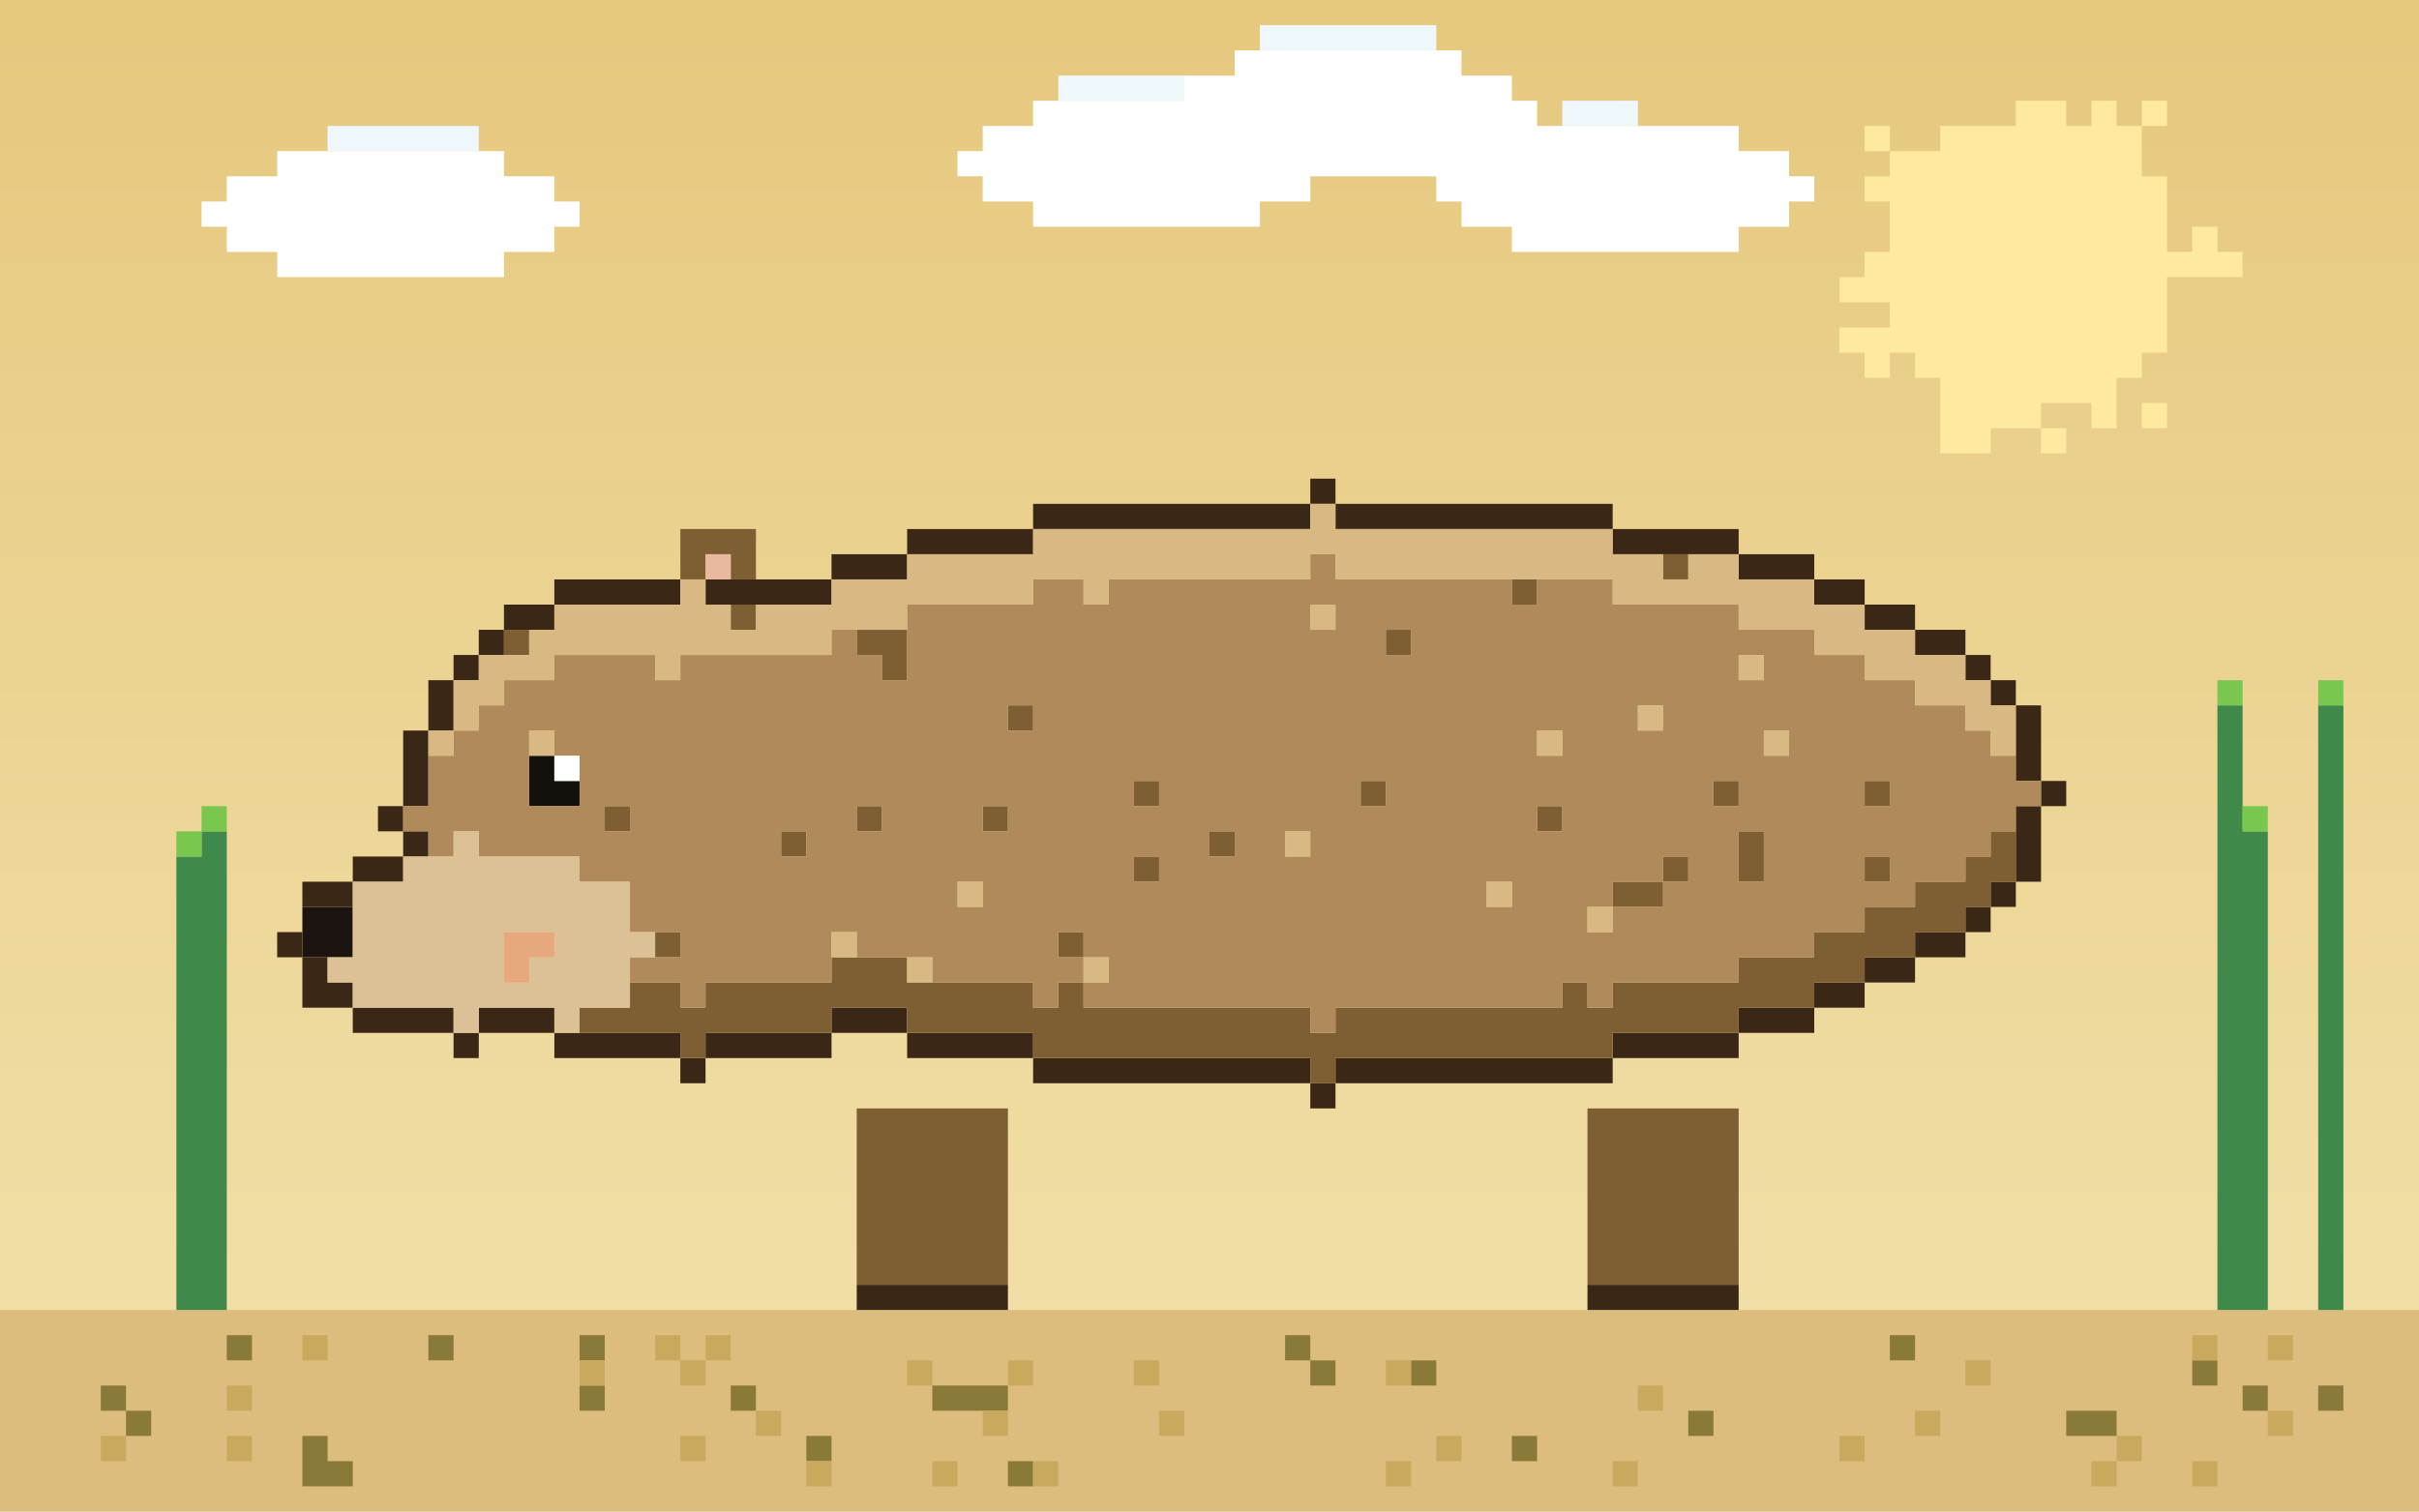
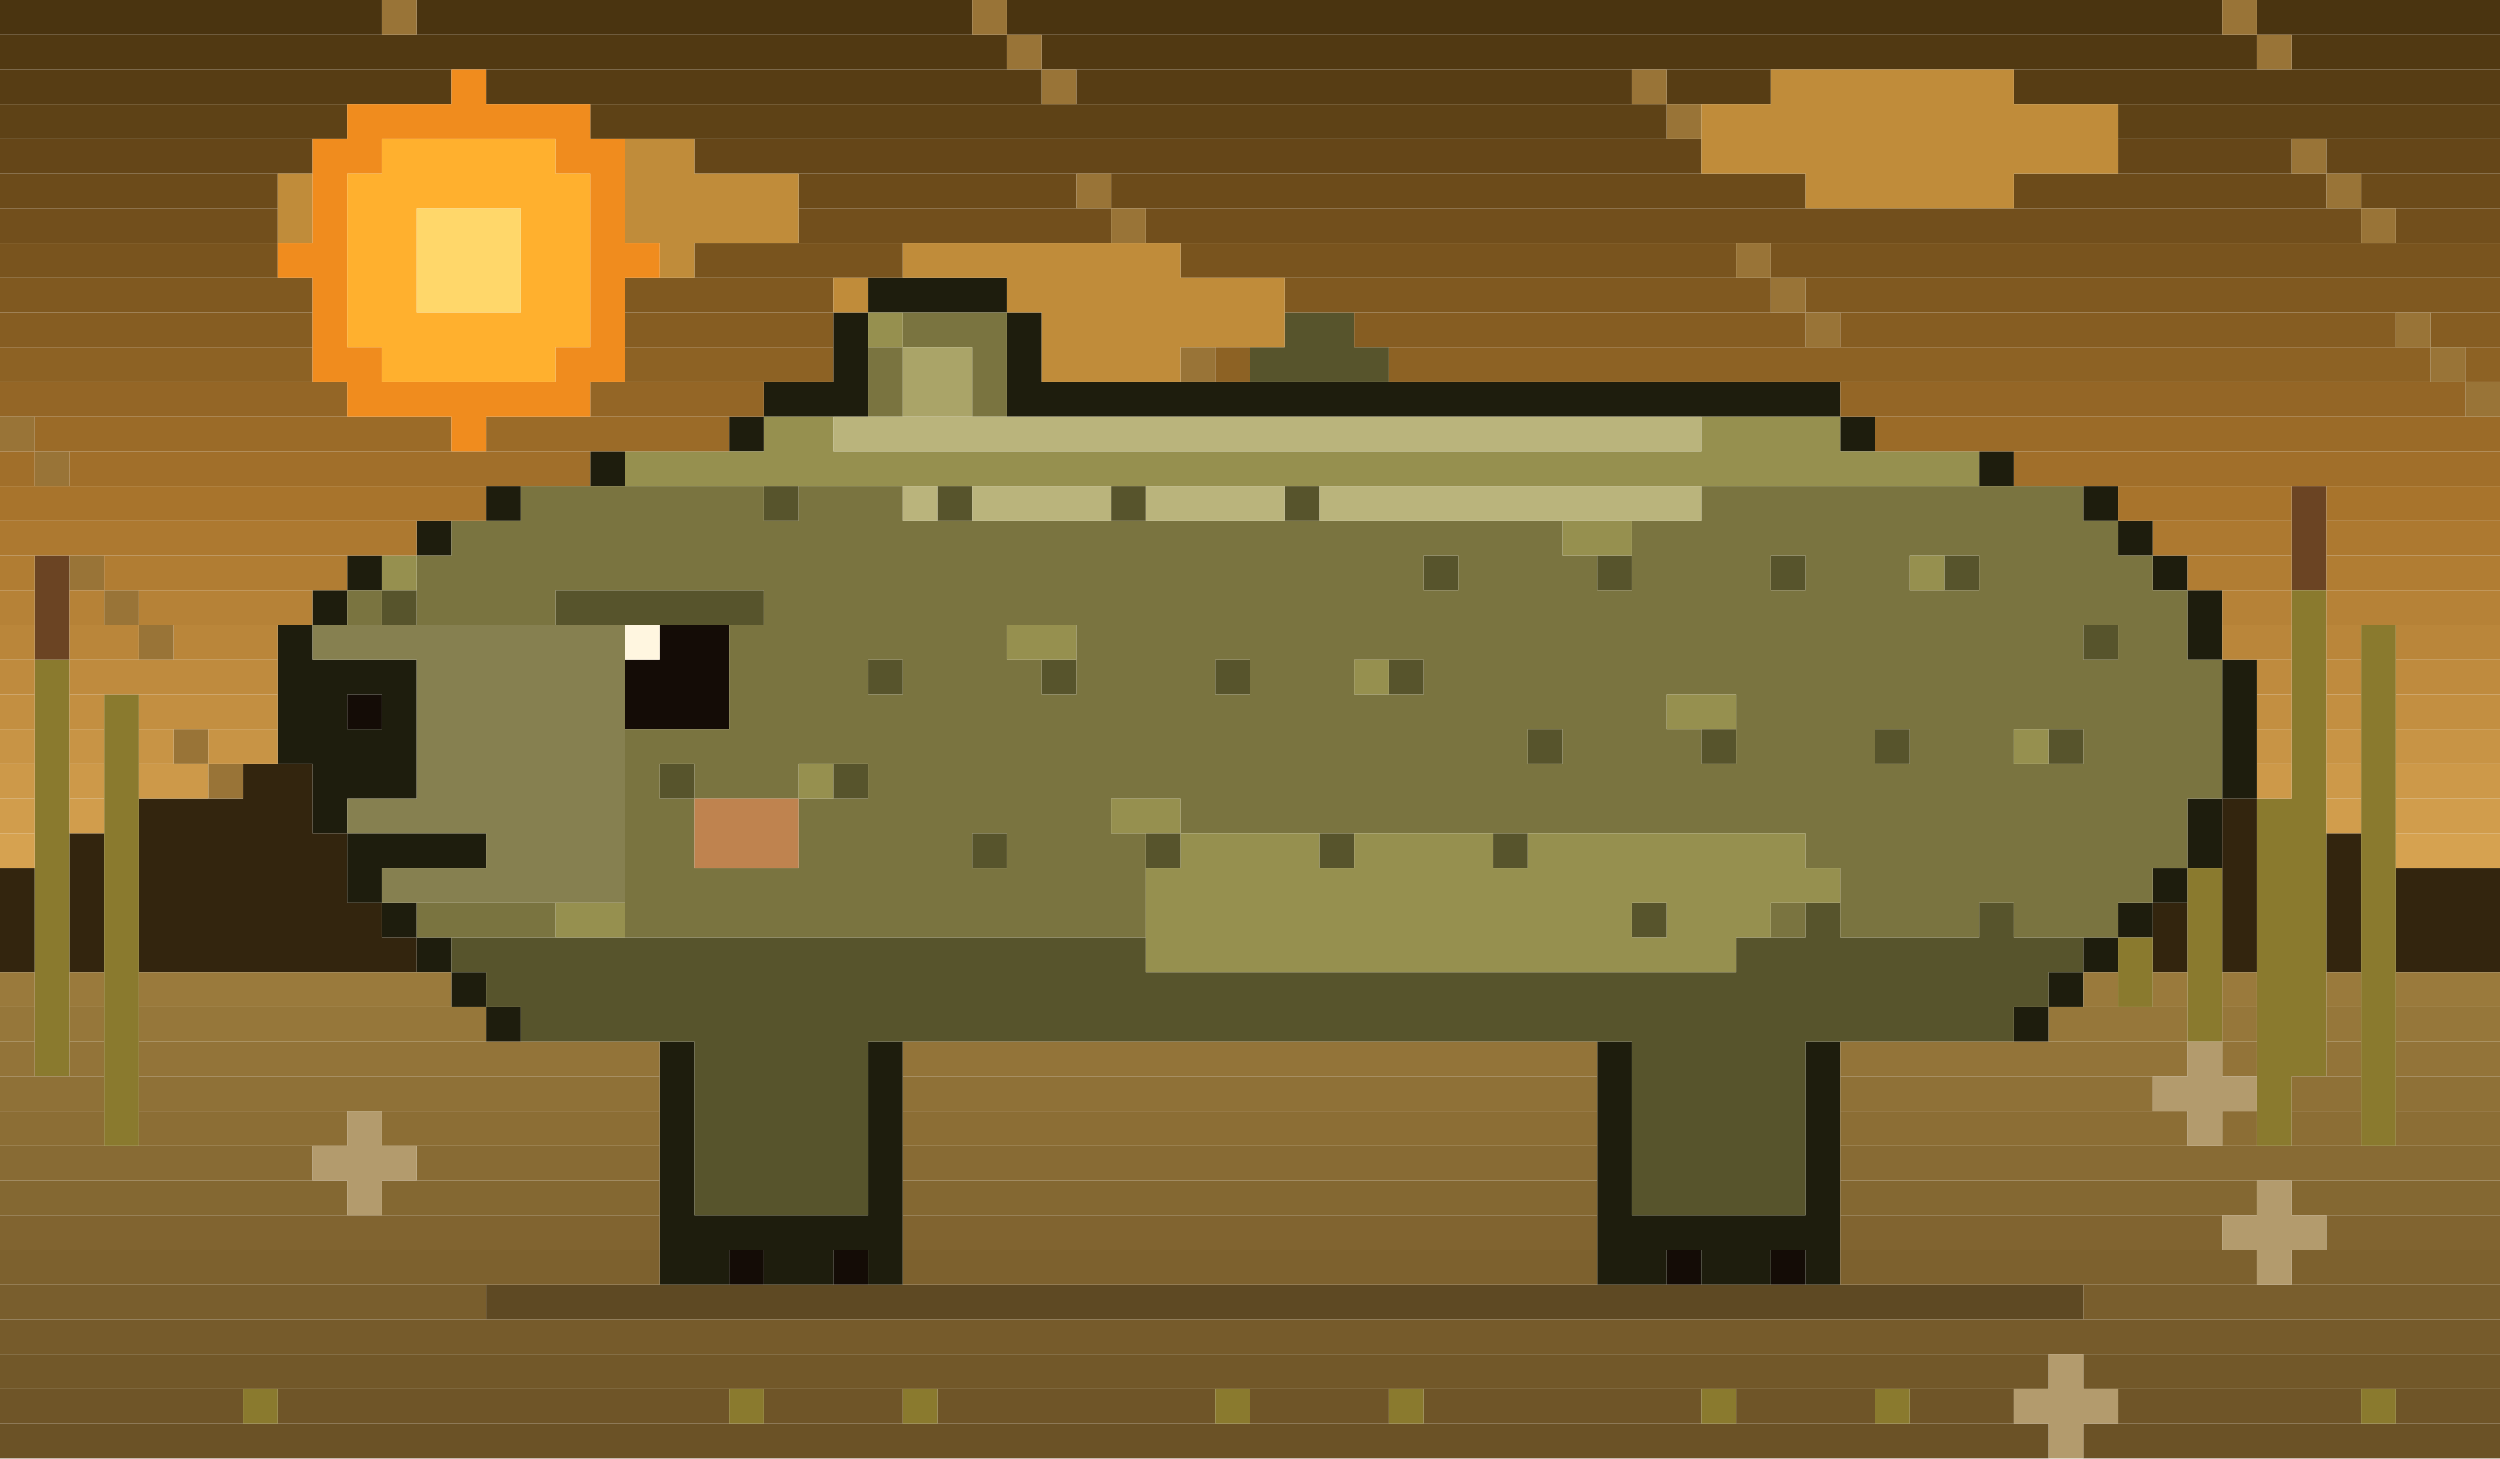
- <svg xmlns="http://www.w3.org/2000/svg" viewBox="0 0 480 300">
-   <defs>
-     <linearGradient id="g" x1="0" y1="0" x2="0" y2="1">
-       <stop offset="0" stop-color="#e6c87e" />
-       <stop offset="1" stop-color="#f2e2ac" />
-     </linearGradient>
-   </defs>
-   <rect width="480" height="300" fill="url(#g)" />
-   <rect y="260" width="480" height="40" fill="#dcbd7e" />
-   <path fill="#14100c" d="M105 150h5v5H105zM105 155h10v5H105z" />
-   <path fill="#1c1410" d="M60 180h10v5H60zM60 185h10v5H60z" />
-   <path fill="#3a2716" d="M260 95h5v5H260zM205 100h55v5H205zM265 100h55v5H265zM180 105h25v5H180zM320 105h25v5H320zM165 110h15v5H165zM345 110h15v5H345zM110 115h25v5H110zM140 115h25v5H140zM360 115h10v5H360zM100 120h10v5H100zM370 120h10v5H370zM95 125h5v5H95zM380 125h10v5H380zM90 130h5v5H90zM390 130h5v5H390zM85 135h5v5H85zM395 135h5v5H395zM85 140h5v5H85zM400 140h5v5H400zM80 145h5v5H80zM400 145h5v5H400zM80 150h5v5H80zM400 150h5v5H400zM80 155h5v5H80zM405 155h5v5H405zM75 160h5v5H75zM400 160h5v5H400zM80 165h5v5H80zM400 165h5v5H400zM70 170h10v5H70zM400 170h5v5H400zM60 175h10v5H60zM395 175h5v5H395zM390 180h5v5H390zM55 185h5v5H55zM380 185h10v5H380zM60 190h5v5H60zM370 190h10v5H370zM60 195h10v5H60zM360 195h10v5H360zM70 200h20v5H70zM95 200h15v5H95zM165 200h15v5H165zM345 200h15v5H345zM90 205h5v5H90zM110 205h25v5H110zM140 205h25v5H140zM180 205h25v5H180zM320 205h25v5H320zM135 210h5v5H135zM205 210h55v5H205zM265 210h55v5H265zM260 215h5v5H260zM170 255h30v5H170zM315 255h30v5H315z" />
-   <path fill="#3f8a4a" d="M440 140h5v5H440zM460 140h5v5H460zM440 145h5v5H440zM460 145h5v5H460zM440 150h5v5H440zM460 150h5v5H460zM440 155h5v5H440zM460 155h5v5H460zM440 160h5v5H440zM460 160h5v5H460zM40 165h5v5H40zM440 165h10v5H440zM460 165h5v5H460zM35 170h10v5H35zM440 170h10v5H440zM460 170h5v5H460zM35 175h10v5H35zM440 175h10v5H440zM460 175h5v5H460zM35 180h10v5H35zM440 180h10v5H440zM460 180h5v5H460zM35 185h10v5H35zM440 185h10v5H440zM460 185h5v5H460zM35 190h10v5H35zM440 190h10v5H440zM460 190h5v5H460zM35 195h10v5H35zM440 195h10v5H440zM460 195h5v5H460zM35 200h10v5H35zM440 200h10v5H440zM460 200h5v5H460zM35 205h10v5H35zM440 205h10v5H440zM460 205h5v5H460zM35 210h10v5H35zM440 210h10v5H440zM460 210h5v5H460zM35 215h10v5H35zM440 215h10v5H440zM460 215h5v5H460zM35 220h10v5H35zM440 220h10v5H440zM460 220h5v5H460zM35 225h10v5H35zM440 225h10v5H440zM460 225h5v5H460zM35 230h10v5H35zM440 230h10v5H440zM460 230h5v5H460zM35 235h10v5H35zM440 235h10v5H440zM460 235h5v5H460zM35 240h10v5H35zM440 240h10v5H440zM460 240h5v5H460zM35 245h10v5H35zM440 245h10v5H440zM460 245h5v5H460zM35 250h10v5H35zM440 250h10v5H440zM460 250h5v5H460zM35 255h10v5H35zM440 255h10v5H440zM460 255h5v5H460z" />
-   <path fill="#7ac74f" d="M440 135h5v5H440zM460 135h5v5H460zM40 160h5v5H40zM445 160h5v5H445zM35 165h5v5H35z" />
-   <path fill="#7d5f33" d="M135 105h15v5H135zM135 110h5v5H135zM145 110h5v5H145zM330 110h5v5H330zM300 115h5v5H300zM145 120h5v5H145zM100 125h5v5H100zM170 125h10v5H170zM275 125h5v5H275zM175 130h5v5H175zM200 140h5v5H200zM225 155h5v5H225zM270 155h5v5H270zM340 155h5v5H340zM370 155h5v5H370zM120 160h5v5H120zM170 160h5v5H170zM195 160h5v5H195zM305 160h5v5H305zM155 165h5v5H155zM240 165h5v5H240zM345 165h5v5H345zM395 165h5v5H395zM225 170h5v5H225zM330 170h5v5H330zM345 170h5v5H345zM370 170h5v5H370zM390 170h10v5H390zM320 175h10v5H320zM380 175h15v5H380zM370 180h20v5H370zM130 185h5v5H130zM210 185h5v5H210zM360 185h20v5H360zM165 190h15v5H165zM345 190h25v5H345zM125 195h10v5H125zM140 195h65v5H140zM210 195h5v5H210zM310 195h5v5H310zM320 195h40v5H320zM115 200h50v5H115zM180 200h80v5H180zM265 200h80v5H265zM135 205h5v5H135zM205 205h115v5H205zM260 210h5v5H260zM170 220h30v5H170zM315 220h30v5H315zM170 225h30v5H170zM315 225h30v5H315zM170 230h30v5H170zM315 230h30v5H315zM170 235h30v5H170zM315 235h30v5H315zM170 240h30v5H170zM315 240h30v5H315zM170 245h30v5H170zM315 245h30v5H315zM170 250h30v5H170zM315 250h30v5H315z" />
-   <path fill="#8a7a3a" d="M45 265h5v5H45zM85 265h5v5H85zM115 265h5v5H115zM255 265h5v5H255zM375 265h5v5H375zM260 270h5v5H260zM280 270h5v5H280zM435 270h5v5H435zM20 275h5v5H20zM115 275h5v5H115zM145 275h5v5H145zM185 275h15v5H185zM445 275h5v5H445zM460 275h5v5H460zM25 280h5v5H25zM335 280h5v5H335zM410 280h10v5H410zM60 285h5v5H60zM160 285h5v5H160zM300 285h5v5H300zM60 290h10v5H60zM200 290h5v5H200z" />
-   <path fill="#b08a5a" d="M260 110h5v5H260zM205 115h10v5H205zM220 115h80v5H220zM305 115h15v5H305zM180 120h80v5H180zM265 120h80v5H265zM165 125h5v5H165zM180 125h95v5H180zM280 125h80v5H280zM110 130h20v5H110zM135 130h40v5H135zM180 130h165v5H180zM350 130h20v5H350zM100 135h280v5H100zM95 140h105v5H95zM205 140h120v5H205zM330 140h60v5H330zM90 145h15v5H90zM110 145h195v5H110zM310 145h40v5H310zM355 145h40v5H355zM85 150h20v5H85zM115 150h285v5H115zM85 155h20v5H85zM115 155h110v5H115zM230 155h40v5H230zM275 155h65v5H275zM345 155h25v5H345zM375 155h30v5H375zM80 160h40v5H80zM125 160h45v5H125zM175 160h20v5H175zM200 160h105v5H200zM310 160h90v5H310zM85 165h5v5H85zM95 165h60v5H95zM160 165h80v5H160zM245 165h10v5H245zM260 165h85v5H260zM350 165h45v5H350zM115 170h110v5H115zM230 170h100v5H230zM335 170h10v5H335zM350 170h20v5H350zM375 170h15v5H375zM125 175h65v5H125zM195 175h100v5H195zM300 175h20v5H300zM330 175h50v5H330zM125 180h190v5H125zM320 180h50v5H320zM135 185h30v5H135zM170 185h40v5H170zM215 185h145v5H215zM125 190h40v5H125zM185 190h30v5H185zM220 190h125v5H220zM135 195h5v5H135zM205 195h5v5H205zM215 195h95v5H215zM315 195h5v5H315zM260 200h5v5H260z" />
-   <path fill="#c9a95e" d="M60 265h5v5H60zM130 265h5v5H130zM140 265h5v5H140zM435 265h5v5H435zM450 265h5v5H450zM115 270h5v5H115zM135 270h5v5H135zM180 270h5v5H180zM200 270h5v5H200zM225 270h5v5H225zM275 270h5v5H275zM390 270h5v5H390zM45 275h5v5H45zM325 275h5v5H325zM150 280h5v5H150zM195 280h5v5H195zM230 280h5v5H230zM380 280h5v5H380zM450 280h5v5H450zM20 285h5v5H20zM45 285h5v5H45zM135 285h5v5H135zM285 285h5v5H285zM365 285h5v5H365zM420 285h5v5H420zM160 290h5v5H160zM185 290h5v5H185zM205 290h5v5H205zM275 290h5v5H275zM320 290h5v5H320zM415 290h5v5H415zM435 290h5v5H435z" />
-   <path fill="#d9b983" d="M260 100h5v5H260zM205 105h115v5H205zM180 110h80v5H180zM265 110h65v5H265zM335 110h10v5H335zM135 115h5v5H135zM165 115h40v5H165zM215 115h5v5H215zM320 115h40v5H320zM110 120h35v5H110zM150 120h30v5H150zM260 120h5v5H260zM345 120h25v5H345zM105 125h60v5H105zM360 125h20v5H360zM95 130h15v5H95zM130 130h5v5H130zM345 130h5v5H345zM370 130h20v5H370zM90 135h10v5H90zM380 135h15v5H380zM90 140h5v5H90zM325 140h5v5H325zM390 140h10v5H390zM85 145h5v5H85zM105 145h5v5H105zM305 145h5v5H305zM350 145h5v5H350zM395 145h5v5H395zM255 165h5v5H255zM190 175h5v5H190zM295 175h5v5H295zM315 180h5v5H315zM165 185h5v5H165zM180 190h5v5H180zM215 190h5v5H215z" />
-   <path fill="#dcc096" d="M90 165h5v5H90zM80 170h35v5H80zM70 175h55v5H70zM70 180h55v5H70zM70 185h30v5H70zM110 185h20v5H110zM65 190h35v5H65zM105 190h20v5H105zM70 195h55v5H70zM90 200h5v5H90zM110 200h5v5H110z" />
-   <path fill="#e8a87e" d="M100 185h10v5H100zM100 190h5v5H100z" />
-   <path fill="#e8b8a0" d="M140 110h5v5H140z" />
-   <path fill="#eef8fc" d="M250 5h35v5H250zM210 15h25v5H210zM310 20h15v5H310zM65 25h30v5H65z" />
-   <path fill="#ffe9a0" d="M400 20h10v5H400zM415 20h5v5H415zM425 20h5v5H425zM370 25h5v5H370zM385 25h40v5H385zM375 30h50v5H375zM370 35h60v5H370zM375 40h55v5H375zM375 45h55v5H375zM435 45h5v5H435zM370 50h75v5H370zM365 55h65v5H365zM375 60h55v5H375zM365 65h65v5H365zM370 70h5v5H370zM380 70h45v5H380zM385 75h35v5H385zM385 80h20v5H385zM415 80h5v5H415zM425 80h5v5H425zM385 85h10v5H385zM405 85h5v5H405z" />
-   <path fill="#ffffff" d="M245 10h45v5H245zM235 15h65v5H235zM205 20h100v5H205zM195 25h150v5H195zM55 30h45v5H55zM190 30h165v5H190zM45 35h65v5H45zM195 35h65v5H195zM285 35h75v5H285zM40 40h75v5H40zM205 40h45v5H205zM290 40h65v5H290zM45 45h65v5H45zM300 45h45v5H300zM55 50h45v5H55zM110 150h5v5H110z" />
+ <svg xmlns="http://www.w3.org/2000/svg" viewBox="0 0 432 252">
+   <path fill="#140c06" d="M114 108h12v6H114zM108 114h18v6H108zM60 120h6v6H60zM108 120h18v6H108zM126 216h6v6H126zM144 216h6v6H144zM288 216h6v6H288zM306 216h6v6H306z" />
+   <path fill="#1e1d0d" d="M150 48h24v6H150zM144 54h6v6H144zM174 54h6v6H174zM144 60h6v6H144zM174 60h6v6H174zM132 66h18v6H132zM174 66h144v6H174zM126 72h6v6H126zM318 72h6v6H318zM102 78h6v6H102zM342 78h6v6H342zM84 84h6v6H84zM360 84h6v6H360zM72 90h6v6H72zM366 90h6v6H366zM60 96h6v6H60zM372 96h6v6H372zM54 102h6v6H54zM378 102h6v6H378zM48 108h6v6H48zM378 108h6v6H378zM48 114h24v6H48zM384 114h6v6H384zM48 120h12v6H48zM66 120h6v6H66zM384 120h6v6H384zM48 126h24v6H48zM384 126h6v6H384zM54 132h18v6H54zM384 132h6v6H384zM54 138h6v6H54zM378 138h6v6H378zM60 144h24v6H60zM378 144h6v6H378zM60 150h6v6H60zM372 150h6v6H372zM66 156h6v6H66zM366 156h6v6H366zM72 162h6v6H72zM360 162h6v6H360zM78 168h6v6H78zM354 168h6v6H354zM84 174h6v6H84zM348 174h6v6H348zM114 180h6v6H114zM150 180h6v6H150zM276 180h6v6H276zM312 180h6v6H312zM114 186h6v6H114zM150 186h6v6H150zM276 186h6v6H276zM312 186h6v6H312zM114 192h6v6H114zM150 192h6v6H150zM276 192h6v6H276zM312 192h6v6H312zM114 198h6v6H114zM150 198h6v6H150zM276 198h6v6H276zM312 198h6v6H312zM114 204h6v6H114zM150 204h6v6H150zM276 204h6v6H276zM312 204h6v6H312zM114 210h42v6H114zM276 210h42v6H276zM114 216h12v6H114zM132 216h12v6H132zM150 216h6v6H150zM276 216h12v6H276zM294 216h12v6H294zM312 216h6v6H312z" />
+   <path fill="#33250e" d="M42 132h12v6H42zM24 138h30v6H24zM384 138h6v6H384zM12 144h6v6H12zM24 144h36v6H24zM384 144h6v6H384zM402 144h6v6H402zM0 150h6v6H0zM12 150h6v6H12zM24 150h36v6H24zM384 150h6v6H384zM402 150h6v6H402zM414 150h18v6H414zM0 156h6v6H0zM12 156h6v6H12zM24 156h42v6H24zM372 156h6v6H372zM384 156h6v6H384zM402 156h6v6H402zM414 156h18v6H414zM0 162h6v6H0zM12 162h6v6H12zM24 162h48v6H24zM372 162h6v6H372zM384 162h6v6H384zM402 162h6v6H402zM414 162h18v6H414z" />
+   <path fill="#4a3410" d="M0 0h66v6H0zM72 0h96v6H72zM174 0h210v6H174zM390 0h42v6H390z" />
+   <path fill="#513912" d="M0 6h174v6H0zM180 6h210v6H180zM396 6h36v6H396z" />
+   <path fill="#573d14" d="M0 12h78v6H0zM84 12h96v6H84zM186 12h96v6H186zM288 12h18v6H288zM348 12h84v6H348z" />
+   <path fill="#57542c" d="M222 54h12v6H222zM216 60h24v6H216zM132 84h6v6H132zM162 84h6v6H162zM192 84h6v6H192zM222 84h6v6H222zM246 96h6v6H246zM276 96h6v6H276zM306 96h6v6H306zM336 96h6v6H336zM66 102h6v6H66zM96 102h36v6H96zM360 108h6v6H360zM150 114h6v6H150zM180 114h6v6H180zM210 114h6v6H210zM240 114h6v6H240zM264 126h6v6H264zM294 126h6v6H294zM324 126h6v6H324zM354 126h6v6H354zM114 132h6v6H114zM144 132h6v6H144zM168 144h6v6H168zM198 144h6v6H198zM228 144h6v6H228zM258 144h6v6H258zM282 156h6v6H282zM312 156h6v6H312zM342 156h6v6H342zM78 162h120v6H78zM300 162h60v6H300zM84 168h270v6H84zM90 174h258v6H90zM120 180h30v6H120zM282 180h30v6H282zM120 186h30v6H120zM282 186h30v6H282zM120 192h30v6H120zM282 192h30v6H282zM120 198h30v6H120zM282 198h30v6H282zM120 204h30v6H120zM282 204h30v6H282z" />
+   <path fill="#5e4216" d="M0 18h60v6H0zM102 18h186v6H102zM366 18h66v6H366z" />
+   <path fill="#5e4923" d="M84 222h276v6H84z" />
+   <path fill="#654618" d="M0 24h54v6H0zM120 24h174v6H120zM366 24h30v6H366zM402 24h30v6H402z" />
+   <path fill="#6b4423" d="M396 84h6v6H396zM396 90h6v6H396zM6 96h6v6H6zM396 96h6v6H396zM6 102h6v6H6zM6 108h6v6H6z" />
+   <path fill="#6b5226" d="M0 246h354v6H0zM360 246h72v6H360z" />
+   <path fill="#6c4b1a" d="M0 30h48v6H0zM138 30h48v6H138zM192 30h120v6H192zM348 30h54v6H348zM408 30h24v6H408z" />
+   <path fill="#6f5528" d="M0 240h42v6H0zM48 240h78v6H48zM132 240h24v6H132zM162 240h48v6H162zM216 240h24v6H216zM246 240h48v6H246zM300 240h24v6H300zM330 240h18v6H330zM366 240h42v6H366zM414 240h18v6H414z" />
+   <path fill="#724f1c" d="M0 36h48v6H0zM138 36h54v6H138zM198 36h210v6H198zM414 36h18v6H414z" />
+   <path fill="#725829" d="M0 234h354v6H0zM360 234h72v6H360z" />
+   <path fill="#765b2b" d="M0 228h432v6H0z" />
+   <path fill="#79541e" d="M0 42h48v6H0zM120 42h36v6H120zM204 42h96v6H204zM306 42h126v6H306z" />
+   <path fill="#795e2d" d="M0 222h84v6H0zM360 222h72v6H360z" />
+   <path fill="#7a7440" d="M156 54h18v6H156zM150 60h6v6H150zM168 60h6v6H168zM150 66h6v6H150zM168 66h6v6H168zM90 84h42v6H90zM138 84h18v6H138zM294 84h66v6H294zM78 90h192v6H78zM282 90h84v6H282zM72 96h174v6H72zM252 96h24v6H252zM282 96h24v6H282zM312 96h18v6H312zM342 96h30v6H342zM60 102h6v6H60zM72 102h24v6H72zM132 102h246v6H132zM126 108h48v6H126zM186 108h174v6H186zM366 108h12v6H366zM126 114h24v6H126zM156 114h24v6H156zM186 114h24v6H186zM216 114h18v6H216zM246 114h138v6H246zM126 120h162v6H126zM300 120h84v6H300zM108 126h156v6H108zM270 126h24v6H270zM300 126h24v6H300zM330 126h18v6H330zM360 126h24v6H360zM108 132h6v6H108zM120 132h18v6H120zM150 132h234v6H150zM108 138h12v6H108zM138 138h54v6H138zM204 138h174v6H204zM108 144h12v6H108zM138 144h30v6H138zM174 144h24v6H174zM312 144h66v6H312zM108 150h90v6H108zM318 150h54v6H318zM72 156h24v6H72zM108 156h90v6H108zM306 156h6v6H306zM318 156h24v6H318zM348 156h18v6H348z" />
+   <path fill="#7d612e" d="M0 216h114v6H0zM156 216h120v6H156zM318 216h72v6H318zM396 216h36v6H396z" />
+   <path fill="#805920" d="M0 48h54v6H0zM108 48h36v6H108zM222 48h84v6H222zM312 48h120v6H312z" />
+   <path fill="#816430" d="M0 210h114v6H0zM156 210h120v6H156zM318 210h66v6H318zM402 210h30v6H402z" />
+   <path fill="#846832" d="M0 204h60v6H0zM66 204h48v6H66zM156 204h120v6H156zM318 204h72v6H318zM396 204h36v6H396z" />
+   <path fill="#865d22" d="M0 54h54v6H0zM108 54h36v6H108zM234 54h78v6H234zM318 54h96v6H318zM420 54h12v6H420z" />
+   <path fill="#868050" d="M54 108h54v6H54zM72 114h36v6H72zM72 120h36v6H72zM72 126h36v6H72zM72 132h36v6H72zM60 138h48v6H60zM84 144h24v6H84zM66 150h42v6H66z" />
+   <path fill="#886b34" d="M0 198h54v6H0zM72 198h42v6H72zM156 198h120v6H156zM318 198h114v6H318z" />
+   <path fill="#8a7a2e" d="M396 102h6v6H396zM396 108h6v6H396zM408 108h6v6H408zM6 114h6v6H6zM396 114h6v6H396zM408 114h6v6H408zM6 120h6v6H6zM18 120h6v6H18zM396 120h6v6H396zM408 120h6v6H408zM6 126h6v6H6zM18 126h6v6H18zM396 126h6v6H396zM408 126h6v6H408zM6 132h6v6H6zM18 132h6v6H18zM396 132h6v6H396zM408 132h6v6H408zM6 138h6v6H6zM18 138h6v6H18zM390 138h12v6H390zM408 138h6v6H408zM6 144h6v6H6zM18 144h6v6H18zM390 144h12v6H390zM408 144h6v6H408zM6 150h6v6H6zM18 150h6v6H18zM378 150h6v6H378zM390 150h12v6H390zM408 150h6v6H408zM6 156h6v6H6zM18 156h6v6H18zM378 156h6v6H378zM390 156h12v6H390zM408 156h6v6H408zM6 162h6v6H6zM18 162h6v6H18zM366 162h6v6H366zM378 162h6v6H378zM390 162h12v6H390zM408 162h6v6H408zM6 168h6v6H6zM18 168h6v6H18zM366 168h6v6H366zM378 168h6v6H378zM390 168h12v6H390zM408 168h6v6H408zM6 174h6v6H6zM18 174h6v6H18zM378 174h6v6H378zM390 174h12v6H390zM408 174h6v6H408zM6 180h6v6H6zM18 180h6v6H18zM390 180h12v6H390zM408 180h6v6H408zM18 186h6v6H18zM390 186h6v6H390zM408 186h6v6H408zM18 192h6v6H18zM390 192h6v6H390zM408 192h6v6H408zM42 240h6v6H42zM126 240h6v6H126zM156 240h6v6H156zM210 240h6v6H210zM240 240h6v6H240zM294 240h6v6H294zM324 240h6v6H324zM408 240h6v6H408z" />
+   <path fill="#8c6e35" d="M0 192h18v6H0zM24 192h36v6H24zM66 192h48v6H66zM156 192h120v6H156zM318 192h60v6H318zM384 192h6v6H384zM396 192h12v6H396zM414 192h18v6H414z" />
+   <path fill="#8d6224" d="M0 60h54v6H0zM108 60h36v6H108zM210 60h6v6H210zM240 60h180v6H240zM426 60h6v6H426z" />
+   <path fill="#8f7137" d="M0 186h18v6H0zM24 186h90v6H24zM156 186h120v6H156zM318 186h54v6H318zM396 186h12v6H396zM414 186h18v6H414z" />
+   <path fill="#937439" d="M0 180h6v6H0zM12 180h6v6H12zM24 180h90v6H24zM156 180h120v6H156zM318 180h60v6H318zM384 180h6v6H384zM402 180h6v6H402zM414 180h18v6H414z" />
+   <path fill="#946626" d="M0 66h60v6H0zM102 66h30v6H102zM318 66h108v6H318z" />
+   <path fill="#96773a" d="M0 174h6v6H0zM12 174h6v6H12zM24 174h60v6H24zM354 174h24v6H354zM384 174h6v6H384zM402 174h6v6H402zM414 174h18v6H414z" />
+   <path fill="#96904f" d="M150 54h6v6H150zM132 72h12v6H132zM294 72h24v6H294zM108 78h234v6H108zM270 90h12v6H270zM66 96h6v6H66zM330 96h6v6H330zM174 108h12v6H174zM234 114h6v6H234zM288 120h12v6H288zM348 126h6v6H348zM138 132h6v6H138zM192 138h12v6H192zM204 144h24v6H204zM234 144h24v6H234zM264 144h48v6H264zM198 150h120v6H198zM96 156h12v6H96zM198 156h84v6H198zM288 156h18v6H288zM198 162h102v6H198z" />
+   <path fill="#997437" d="M66 0h6v6H66zM168 0h6v6H168zM384 0h6v6H384zM174 6h6v6H174zM390 6h6v6H390zM180 12h6v6H180zM282 12h6v6H282zM288 18h6v6H288zM396 24h6v6H396zM186 30h6v6H186zM402 30h6v6H402zM192 36h6v6H192zM408 36h6v6H408zM300 42h6v6H300zM306 48h6v6H306zM312 54h6v6H312zM414 54h6v6H414zM204 60h6v6H204zM420 60h6v6H420zM426 66h6v6H426zM0 72h6v6H0zM6 78h6v6H6zM12 96h6v6H12zM18 102h6v6H18zM24 108h6v6H24zM30 126h6v6H30zM36 132h6v6H36z" />
+   <path fill="#9a7a3c" d="M0 168h6v6H0zM12 168h6v6H12zM24 168h54v6H24zM360 168h6v6H360zM372 168h6v6H372zM384 168h6v6H384zM402 168h6v6H402zM414 168h18v6H414z" />
+   <path fill="#9b6b28" d="M6 72h72v6H6zM84 72h42v6H84zM324 72h108v6H324z" />
+   <path fill="#a16f2a" d="M0 78h6v6H0zM12 78h90v6H12zM348 78h84v6H348z" />
+   <path fill="#a8742c" d="M0 84h84v6H0zM366 84h30v6H366zM402 84h30v6H402z" />
+   <path fill="#aaa468" d="M156 60h12v6H156zM156 66h12v6H156z" />
+   <path fill="#ad7930" d="M0 90h72v6H0zM372 90h24v6H372zM402 90h30v6H402z" />
+   <path fill="#b17d33" d="M0 96h6v6H0zM18 96h42v6H18zM378 96h18v6H378zM402 96h30v6H402z" />
+   <path fill="#b39b6d" d="M378 180h6v6H378zM372 186h18v6H372zM60 192h6v6H60zM378 192h6v6H378zM54 198h18v6H54zM60 204h6v6H60zM390 204h6v6H390zM384 210h18v6H384zM390 216h6v6H390zM354 234h6v6H354zM348 240h18v6H348zM354 246h6v6H354z" />
+   <path fill="#b68237" d="M0 102h6v6H0zM12 102h6v6H12zM24 102h30v6H24zM384 102h12v6H384zM402 102h30v6H402z" />
+   <path fill="#ba863a" d="M0 108h6v6H0zM12 108h12v6H12zM30 108h18v6H30zM384 108h12v6H384zM402 108h6v6H402zM414 108h18v6H414z" />
+   <path fill="#bab47c" d="M144 72h150v6H144zM156 84h6v6H156zM168 84h24v6H168zM198 84h24v6H198zM228 84h66v6H228z" />
+   <path fill="#bf834f" d="M120 138h18v6H120zM120 144h18v6H120z" />
+   <path fill="#bf8b3e" d="M0 114h6v6H0zM12 114h36v6H12zM390 114h6v6H390zM402 114h6v6H402zM414 114h18v6H414z" />
+   <path fill="#c08c3a" d="M306 12h42v6H306zM294 18h72v6H294zM108 24h12v6H108zM294 24h72v6H294zM48 30h6v6H48zM108 30h30v6H108zM312 30h36v6H312zM48 36h6v6H48zM108 36h30v6H108zM114 42h6v6H114zM156 42h48v6H156zM144 48h6v6H144zM174 48h48v6H174zM180 54h42v6H180zM180 60h24v6H180z" />
+   <path fill="#c38f41" d="M0 120h6v6H0zM12 120h6v6H12zM24 120h24v6H24zM390 120h6v6H390zM402 120h6v6H402zM414 120h18v6H414z" />
+   <path fill="#c89445" d="M0 126h6v6H0zM12 126h6v6H12zM24 126h6v6H24zM36 126h12v6H36zM390 126h6v6H390zM402 126h6v6H402zM414 126h18v6H414z" />
+   <path fill="#cd9949" d="M0 132h6v6H0zM12 132h6v6H12zM24 132h12v6H24zM390 132h6v6H390zM402 132h6v6H402zM414 132h18v6H414z" />
+   <path fill="#d19d4c" d="M0 138h6v6H0zM12 138h6v6H12zM402 138h6v6H402zM414 138h18v6H414z" />
+   <path fill="#d6a250" d="M0 144h6v6H0zM414 144h18v6H414z" />
+   <path fill="#f08c1e" d="M78 12h6v6H78zM60 18h42v6H60zM54 24h12v6H54zM96 24h12v6H96zM54 30h6v6H54zM102 30h6v6H102zM54 36h6v6H54zM102 36h6v6H102zM48 42h12v6H48zM102 42h12v6H102zM54 48h6v6H54zM102 48h6v6H102zM54 54h6v6H54zM102 54h6v6H102zM54 60h12v6H54zM96 60h12v6H96zM60 66h42v6H60zM78 72h6v6H78z" />
+   <path fill="#ffb02e" d="M66 24h30v6H66zM60 30h42v6H60zM60 36h12v6H60zM90 36h12v6H90zM60 42h12v6H60zM90 42h12v6H90zM60 48h12v6H60zM90 48h12v6H90zM60 54h42v6H60zM66 60h30v6H66z" />
+   <path fill="#ffd76a" d="M72 36h18v6H72zM72 42h18v6H72zM72 48h18v6H72z" />
+   <path fill="#fff6e0" d="M108 108h6v6H108z" />
</svg>
